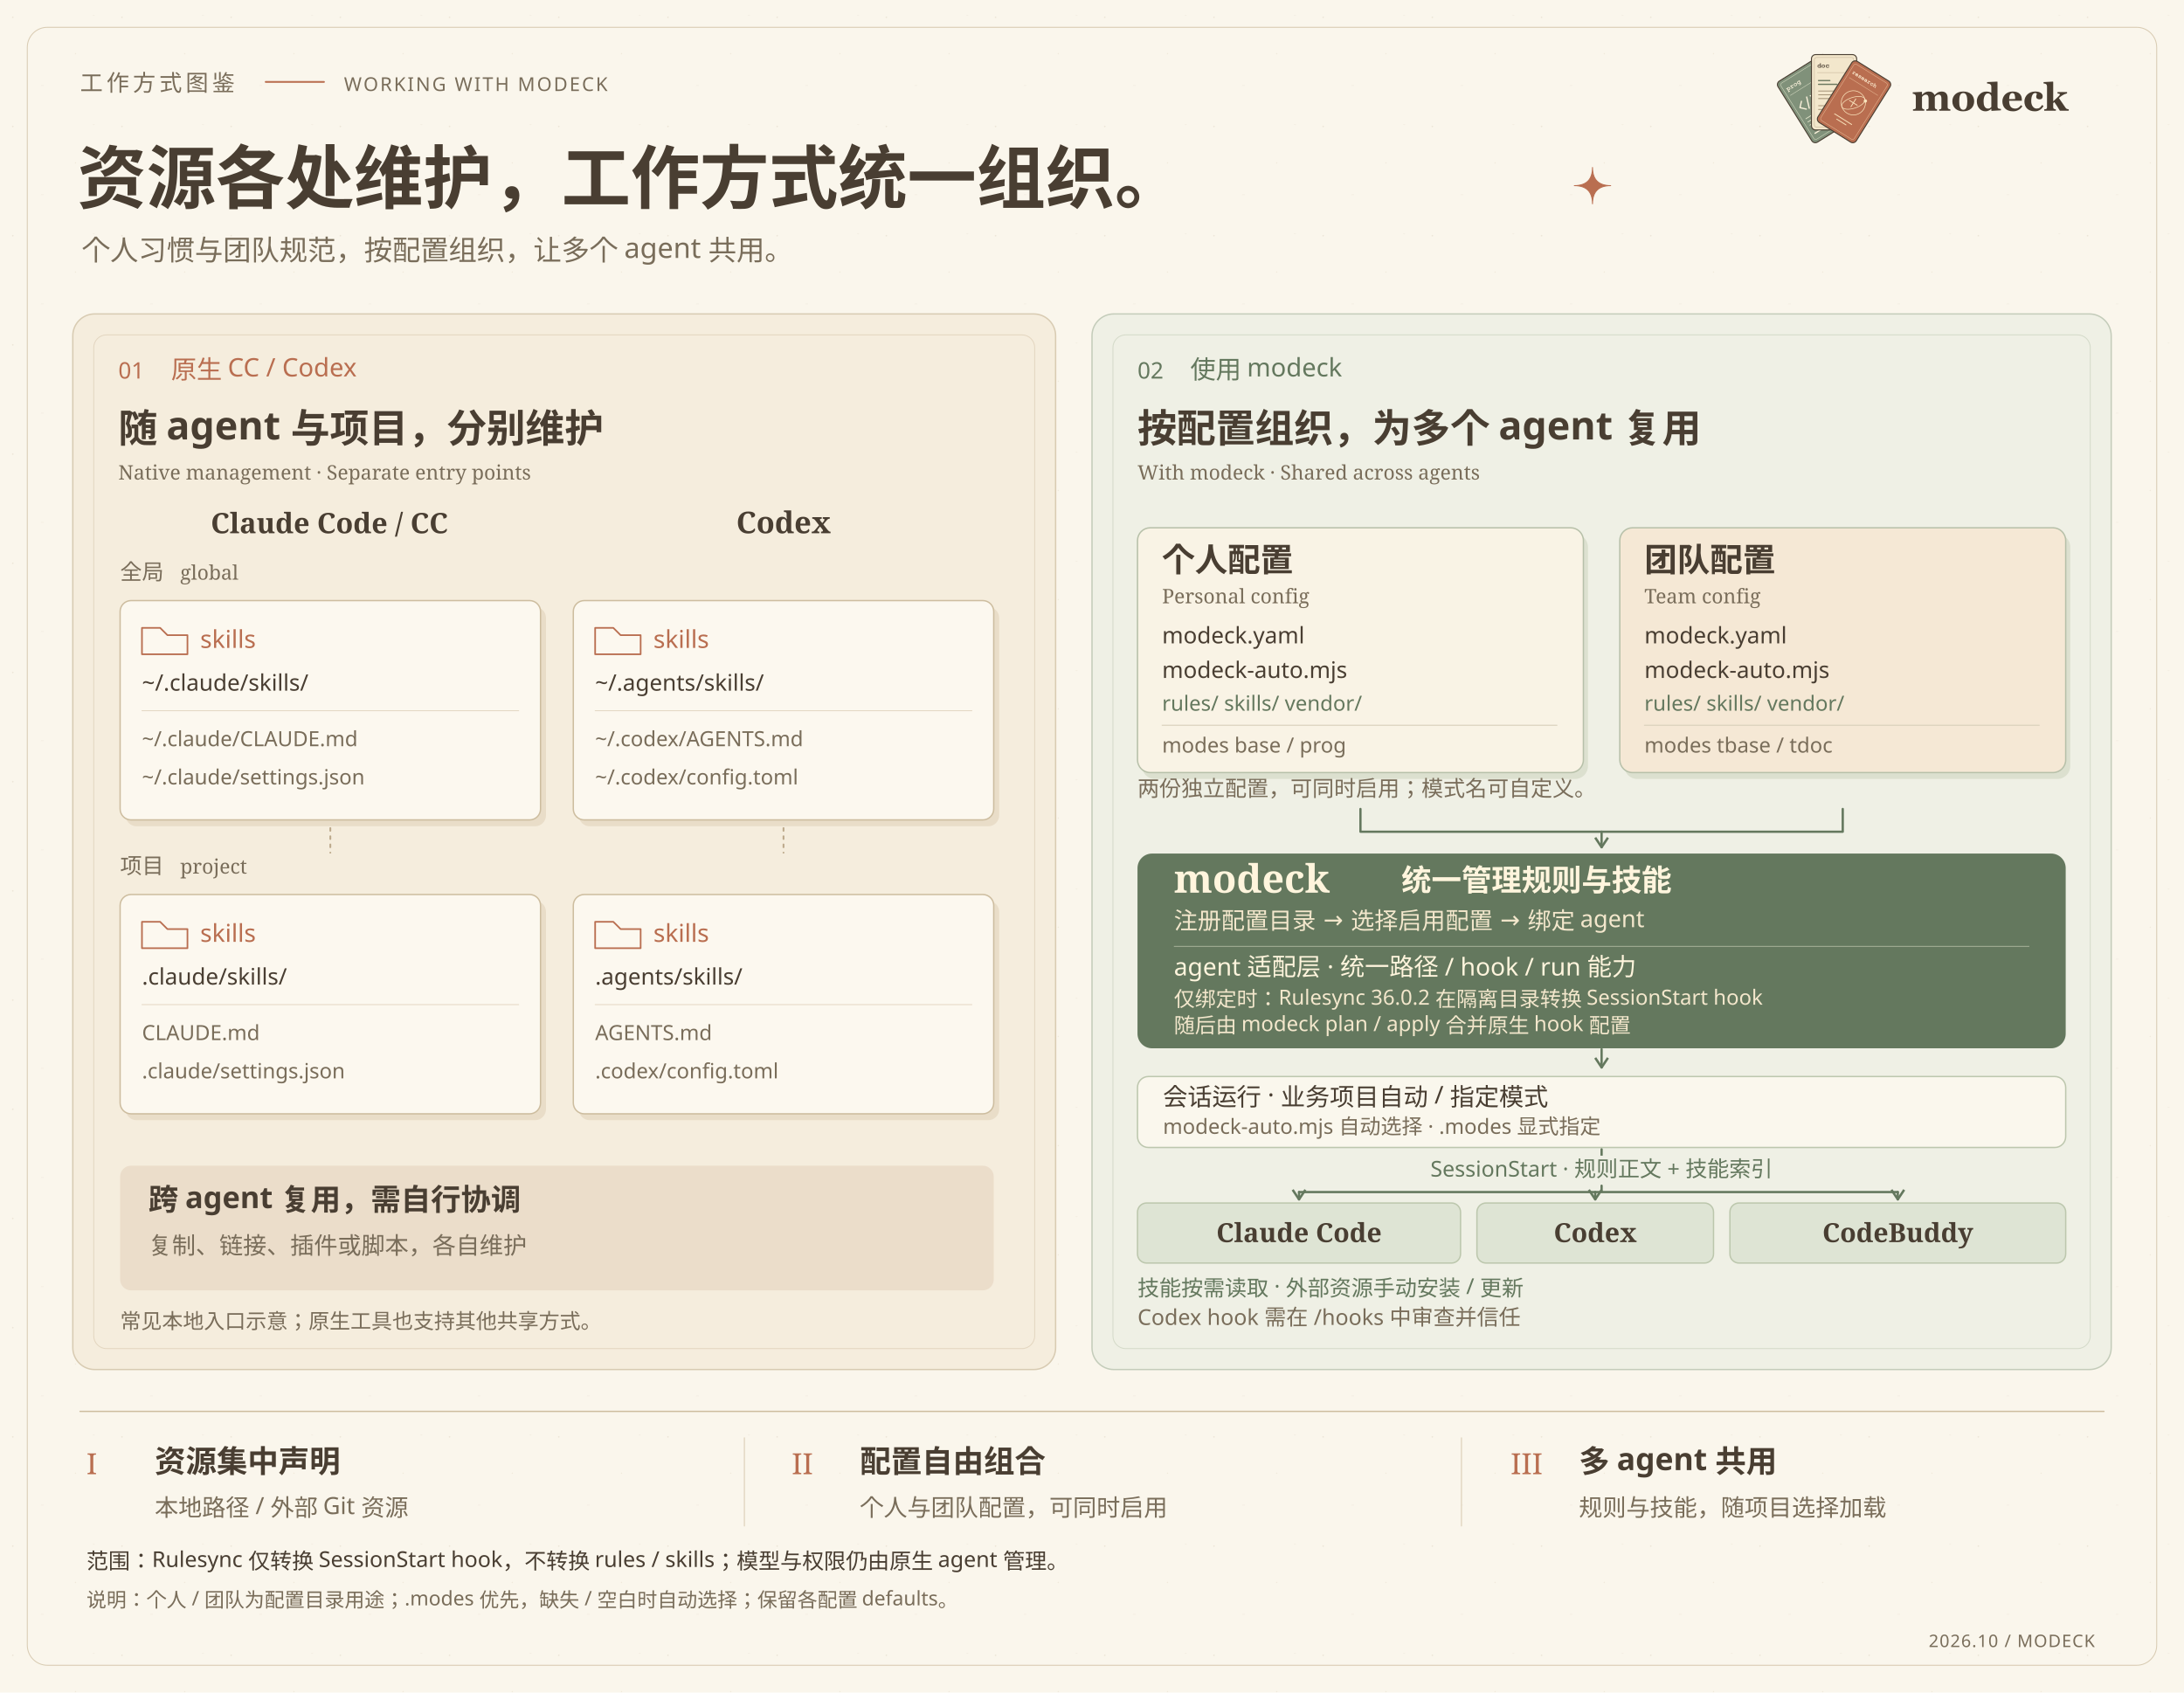
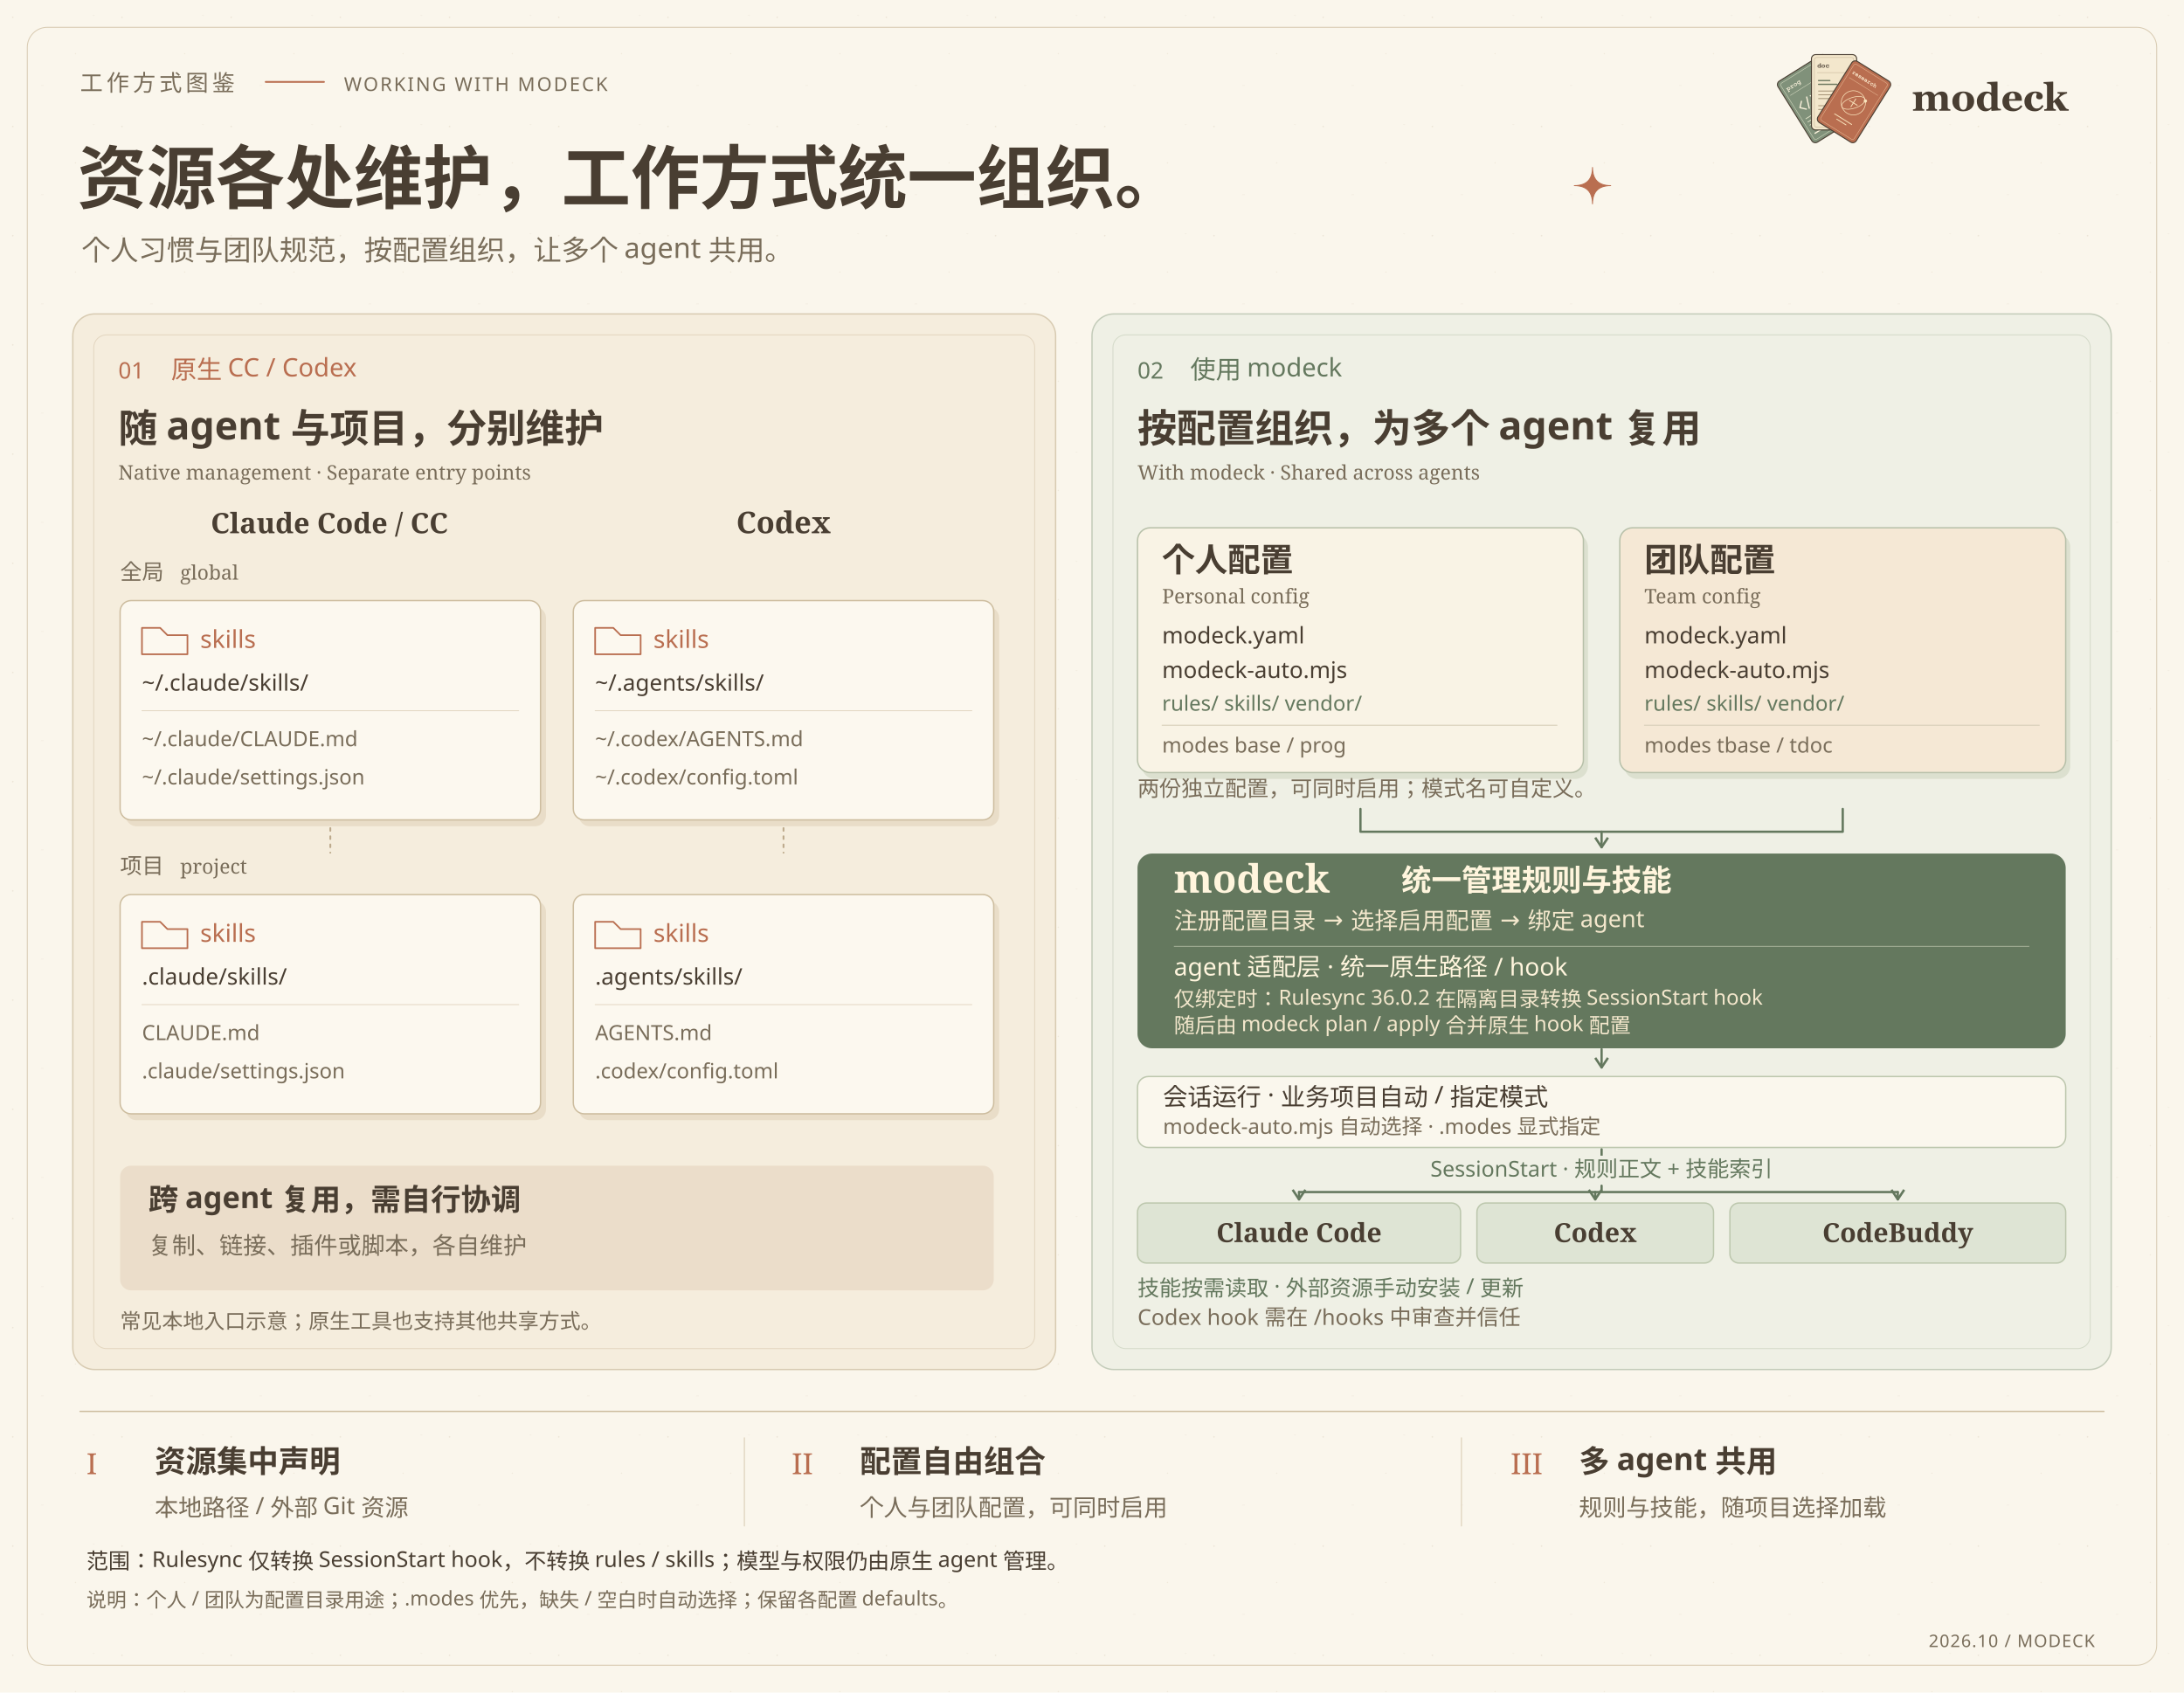
<svg xmlns="http://www.w3.org/2000/svg" width="2400" height="1860" viewBox="0 0 2400 1860" role="img" aria-labelledby="comparison-title comparison-desc">
  <defs>
    <pattern id="paper" width="120" height="120" patternUnits="userSpaceOnUse">
      <circle cx="14" cy="19" r=".9" fill="#AA9270" opacity=".16" />
      <circle cx="83" cy="59" r=".7" fill="#AA9270" opacity=".13" />
      <path d="M45 94h3M102 17h2" stroke="#AA9270" stroke-width=".6" opacity=".12" />
    </pattern>
    <marker id="arrow" viewBox="0 0 10 10" refX="8" refY="5" markerWidth="7" markerHeight="7" orient="auto-start-reverse">
      <path d="M2 1l6 4-6 4" fill="none" stroke="#64785E" stroke-width="1.5" stroke-linejoin="round" />
    </marker>
  </defs>
  <rect x="0" y="0" width="2400" height="1860" rx="0" fill="#FAF6EC" stroke="none" stroke-width="1.5" />
  <rect x="0" y="0" width="2400" height="1860" rx="0" fill="url(#paper)" stroke="none" stroke-width="1.5" />
  <rect x="30" y="30" width="2340" height="1800" rx="22" fill="none" stroke="#D8CBB2" stroke-width="1" />
  <text x="88" y="100" font-family="PingFang SC" font-size="25" font-weight="400" text-anchor="start" letter-spacing="4" fill="#796D5A">工作方式图鉴</text>
  <path d="M292 90H356" fill="none" stroke="#B96E50" stroke-width="2" stroke-linecap="round" stroke-linejoin="round" />
  <text x="378" y="100" font-family="Menlo" font-size="21" font-weight="400" text-anchor="start" letter-spacing="2" fill="#796D5A">WORKING WITH MODECK</text>
  <g id="brand-logo" fill="none" transform="translate(1940 43) scale(.46)">
    <g transform="translate(0 8)">
      <g stroke="#493E32" stroke-width="2.4" stroke-linecap="round" stroke-linejoin="round">
        <g transform="rotate(-32 164 218)">
          <rect x="110" y="42" width="108" height="172" rx="10" fill="#80917A" />
          <rect x="117" y="49" width="94" height="158" rx="5" stroke="#DDE0C6" stroke-width="1" />
          <path transform="translate(124 73)" d="M2.81 -0.88L2.81 1.74L3.77 1.74Q4.35 1.74 4.60 1.96Q4.84 2.19 4.84 2.55Q4.84 2.90 4.60 3.12Q4.35 3.34 3.77 3.34L0.94 3.34Q0.36 3.34 0.11 3.12Q-0.13 2.90 -0.13 2.55Q-0.13 2.19 0.12 1.96Q0.37 1.74 0.94 1.74L1.21 1.74L1.21 -5.49L0.94 -5.49Q0.36 -5.49 0.11 -5.71Q-0.13 -5.94 -0.13 -6.30Q-0.13 -6.65 0.11 -6.87Q0.36 -7.09 0.94 -7.09L2.81 -7.09L2.81 -6.55Q3.38 -6.93 3.98 -7.12Q4.58 -7.30 5.21 -7.30Q6.85 -7.30 8.01 -6.19Q9.16 -5.08 9.16 -3.64Q9.16 -2.05 7.80 -1.02Q6.66 -0.16 5.23 -0.16Q4.61 -0.16 4.01 -0.34Q3.41 -0.52 2.81 -0.88ZM7.56 -3.63Q7.56 -3.97 7.30 -4.49Q7.03 -5.01 6.48 -5.36Q5.93 -5.70 5.19 -5.70Q3.99 -5.70 3.29 -4.80Q2.81 -4.19 2.81 -3.62Q2.81 -2.98 3.50 -2.37Q4.18 -1.77 5.19 -1.77Q6.20 -1.77 6.88 -2.37Q7.56 -2.97 7.56 -3.63ZM14.07 -7.09L14.07 -6.09Q15.08 -6.82 15.66 -7.06Q16.24 -7.30 16.75 -7.30Q17.53 -7.30 18.27 -6.73Q18.77 -6.34 18.77 -5.93Q18.77 -5.59 18.53 -5.35Q18.29 -5.11 17.95 -5.11Q17.66 -5.11 17.33 -5.41Q17.00 -5.70 16.74 -5.70Q16.41 -5.70 15.74 -5.28Q15.07 -4.86 14.07 -4.02L14.07 -1.60L16.35 -1.60Q16.93 -1.60 17.18 -1.38Q17.42 -1.16 17.42 -0.80Q17.42 -0.45 17.18 -0.22Q16.93 -0.00 16.35 -0.00L11.52 -0.00Q10.94 -0.00 10.69 -0.22Q10.45 -0.45 10.45 -0.80Q10.45 -1.16 10.69 -1.38Q10.94 -1.60 11.52 -1.60L12.47 -1.60L12.47 -5.49L11.89 -5.49Q11.31 -5.49 11.07 -5.71Q10.82 -5.94 10.82 -6.30Q10.82 -6.65 11.07 -6.87Q11.31 -7.09 11.89 -7.09ZM28.16 -3.41Q28.16 -2.49 27.65 -1.63Q27.14 -0.77 26.13 -0.25Q25.12 0.26 24.02 0.26Q22.92 0.26 21.92 -0.25Q20.92 -0.75 20.40 -1.62Q19.88 -2.48 19.88 -3.43Q19.88 -4.39 20.41 -5.32Q20.94 -6.24 21.93 -6.77Q22.93 -7.30 24.02 -7.30Q25.11 -7.30 26.12 -6.76Q27.13 -6.22 27.65 -5.30Q28.16 -4.38 28.16 -3.41ZM26.56 -3.41Q26.56 -4.18 26.01 -4.83Q25.25 -5.70 24.02 -5.70Q22.93 -5.70 22.20 -5.01Q21.48 -4.31 21.48 -3.40Q21.48 -2.65 22.21 -2.00Q22.95 -1.34 24.02 -1.34Q25.09 -1.34 25.83 -2.00Q26.56 -2.65 26.56 -3.41ZM35.37 -6.62L35.37 -7.09L37.24 -7.09Q37.82 -7.09 38.07 -6.87Q38.31 -6.65 38.31 -6.29Q38.31 -5.94 38.07 -5.71Q37.82 -5.49 37.24 -5.49L36.97 -5.49L36.97 0.34Q36.97 1.18 36.61 1.81Q36.26 2.44 35.52 2.89Q34.79 3.34 33.87 3.34L32.05 3.34Q31.48 3.34 31.23 3.12Q30.98 2.90 30.98 2.55Q30.98 2.19 31.23 1.96Q31.48 1.74 32.05 1.74L33.82 1.74Q34.55 1.74 34.96 1.34Q35.37 0.95 35.37 0.34L35.37 -0.45Q34.84 -0.10 34.29 0.07Q33.73 0.24 33.16 0.24Q31.52 0.24 30.42 -0.85Q29.32 -1.94 29.32 -3.54Q29.32 -5.15 30.42 -6.24Q31.52 -7.33 33.16 -7.33Q33.77 -7.33 34.32 -7.15Q34.87 -6.98 35.37 -6.62ZM35.36 -3.55Q35.36 -4.43 34.71 -5.08Q34.05 -5.73 33.14 -5.73Q32.23 -5.73 31.57 -5.08Q30.92 -4.43 30.92 -3.55Q30.92 -2.66 31.57 -2.01Q32.23 -1.37 33.14 -1.37Q34.05 -1.37 34.71 -2.01Q35.36 -2.66 35.36 -3.55Z" fill="#FAF1DB" stroke="none" />
          <path d="M124 85H204" stroke="#DDE0C6" stroke-width="1" />
          <path d="M139 111L128 122L139 133M155 109L146 135M164 111L175 122L164 133" stroke="#FAF1DB" stroke-width="3" />
          <path d="M126 152H167M126 161H181M126 170H154" stroke="#DDE0C6" stroke-width="2" />
          <path d="M126 193H145" stroke="#FAF1DB" stroke-width="3" />
        </g>
        <g>
          <rect x="110" y="29" width="108" height="180" rx="10" fill="#F3E7CC" />
          <rect x="117" y="36" width="94" height="166" rx="5" stroke="#BDAC8E" stroke-width="1" />
          <path transform="translate(124 60)" d="M8.48 -10.13L8.48 -1.60L8.75 -1.60Q9.32 -1.60 9.57 -1.38Q9.82 -1.16 9.82 -0.80Q9.82 -0.45 9.57 -0.22Q9.33 -0.00 8.75 -0.00L6.88 -0.00L6.88 -0.39Q6.33 -0.07 5.73 0.09Q5.13 0.26 4.49 0.26Q2.69 0.26 1.59 -0.79Q0.48 -1.83 0.48 -3.38Q0.48 -5.01 1.64 -6.16Q2.80 -7.30 4.46 -7.30Q5.09 -7.30 5.69 -7.11Q6.29 -6.92 6.88 -6.54L6.88 -8.53L6.60 -8.53Q6.02 -8.53 5.78 -8.75Q5.53 -8.98 5.53 -9.33Q5.53 -9.69 5.78 -9.91Q6.02 -10.13 6.60 -10.13ZM6.88 -3.34Q6.88 -4.33 6.18 -5.02Q5.48 -5.70 4.48 -5.70Q3.48 -5.70 2.78 -5.02Q2.09 -4.33 2.09 -3.36Q2.09 -2.48 2.71 -1.91Q3.34 -1.34 4.48 -1.34Q5.61 -1.34 6.24 -1.91Q6.88 -2.48 6.88 -3.34ZM18.56 -3.41Q18.56 -2.49 18.05 -1.63Q17.54 -0.77 16.53 -0.25Q15.52 0.26 14.41 0.26Q13.32 0.26 12.32 -0.25Q11.32 -0.75 10.80 -1.62Q10.27 -2.48 10.27 -3.43Q10.27 -4.39 10.80 -5.32Q11.34 -6.24 12.33 -6.77Q13.33 -7.30 14.41 -7.30Q15.51 -7.30 16.52 -6.76Q17.53 -6.22 18.05 -5.30Q18.56 -4.38 18.56 -3.41ZM16.96 -3.41Q16.96 -4.18 16.41 -4.83Q15.65 -5.70 14.41 -5.70Q13.33 -5.70 12.60 -5.01Q11.88 -4.31 11.88 -3.40Q11.88 -2.65 12.61 -2.00Q13.34 -1.34 14.41 -1.34Q15.49 -1.34 16.23 -2.00Q16.96 -2.65 16.96 -3.41ZM26.50 -6.80Q26.79 -7.08 27.09 -7.08Q27.44 -7.08 27.66 -6.83Q27.88 -6.59 27.88 -6.02L27.88 -4.98Q27.88 -4.41 27.66 -4.16Q27.44 -3.92 27.08 -3.92Q26.75 -3.92 26.52 -4.11Q26.36 -4.25 26.27 -4.68Q26.17 -5.12 25.81 -5.33Q25.18 -5.70 24.20 -5.70Q23.06 -5.70 22.38 -5.04Q21.70 -4.38 21.70 -3.36Q21.70 -2.42 22.35 -1.88Q23.01 -1.34 24.53 -1.34Q25.53 -1.34 26.16 -1.54Q26.54 -1.66 26.88 -1.96Q27.21 -2.27 27.48 -2.27Q27.81 -2.27 28.05 -2.02Q28.29 -1.78 28.29 -1.45Q28.29 -0.92 27.56 -0.45Q26.48 0.27 24.41 0.27Q22.54 0.27 21.50 -0.51Q20.09 -1.55 20.09 -3.35Q20.09 -5.06 21.23 -6.18Q22.38 -7.30 24.21 -7.30Q24.88 -7.30 25.45 -7.18Q26.02 -7.05 26.50 -6.80Z" fill="#493E32" stroke="none" />
          <path d="M124 72H204" stroke="#BDAC8E" stroke-width="1" />
          <path d="M127 91H154M127 100H171" stroke="#6C785E" stroke-width="3" />
          <path d="M127 116H191M127 125H191M127 134H177M127 151H191M127 160H183" stroke="#A18F72" stroke-width="2" />
          <path d="M127 184H145" stroke="#B86F50" stroke-width="3" />
        </g>
        <g transform="rotate(32 164 218)">
          <rect x="110" y="42" width="108" height="172" rx="10" fill="#B96E50" />
          <rect x="117" y="49" width="94" height="158" rx="5" stroke="#E9BB96" stroke-width="1" />
          <path transform="translate(123 73)" d="M3.91 -6.21L3.91 -5.33Q4.79 -5.97 5.30 -6.18Q5.81 -6.39 6.25 -6.39Q6.94 -6.39 7.58 -5.89Q8.02 -5.54 8.02 -5.19Q8.02 -4.89 7.81 -4.68Q7.60 -4.47 7.31 -4.47Q7.05 -4.47 6.76 -4.73Q6.47 -4.99 6.25 -4.99Q5.95 -4.99 5.37 -4.62Q4.79 -4.25 3.91 -3.51L3.91 -1.40L5.91 -1.40Q6.41 -1.40 6.63 -1.21Q6.84 -1.01 6.84 -0.70Q6.84 -0.39 6.63 -0.19Q6.41 -0.00 5.91 -0.00L1.67 -0.00Q1.17 -0.00 0.95 -0.19Q0.74 -0.39 0.74 -0.70Q0.74 -1.01 0.95 -1.21Q1.17 -1.40 1.67 -1.40L2.51 -1.40L2.51 -4.81L2.00 -4.81Q1.50 -4.81 1.28 -5.00Q1.07 -5.20 1.07 -5.51Q1.07 -5.82 1.28 -6.01Q1.50 -6.21 2.00 -6.21ZM16.12 -2.39L10.37 -2.39Q10.59 -1.85 11.15 -1.51Q11.70 -1.18 12.65 -1.18Q13.43 -1.18 14.72 -1.51Q15.26 -1.65 15.46 -1.65Q15.74 -1.65 15.93 -1.45Q16.13 -1.25 16.13 -0.95Q16.13 -0.68 15.92 -0.49Q15.65 -0.23 14.59 -0.00Q13.53 0.23 12.55 0.23Q10.87 0.23 9.86 -0.72Q8.85 -1.67 8.85 -3.06Q8.85 -4.54 9.94 -5.47Q11.03 -6.39 12.46 -6.39Q13.31 -6.39 14.02 -6.09Q14.74 -5.79 15.09 -5.44Q15.58 -4.94 15.90 -4.19Q16.12 -3.67 16.12 -2.99ZM14.57 -3.79Q14.25 -4.40 13.73 -4.69Q13.21 -4.99 12.49 -4.99Q11.78 -4.99 11.26 -4.69Q10.74 -4.40 10.41 -3.79ZM22.52 -4.57Q22.18 -4.78 21.80 -4.88Q21.42 -4.99 21.01 -4.99Q20.20 -4.99 19.72 -4.72Q19.51 -4.61 19.51 -4.47Q19.51 -4.31 19.80 -4.16Q20.02 -4.05 20.77 -3.95Q22.17 -3.76 22.72 -3.57Q23.43 -3.32 23.82 -2.82Q24.21 -2.32 24.21 -1.76Q24.21 -1.01 23.55 -0.51Q22.60 0.23 21.08 0.23Q20.47 0.23 19.96 0.12Q19.44 0.01 19.01 -0.19Q18.91 -0.10 18.79 -0.05Q18.68 -0.01 18.55 -0.01Q18.22 -0.01 18.03 -0.22Q17.83 -0.44 17.83 -0.94L17.83 -1.42Q17.83 -1.92 18.03 -2.14Q18.22 -2.35 18.54 -2.35Q18.79 -2.35 18.96 -2.21Q19.13 -2.07 19.23 -1.73Q19.55 -1.46 20.00 -1.32Q20.45 -1.18 21.04 -1.18Q22.00 -1.18 22.54 -1.48Q22.79 -1.63 22.79 -1.79Q22.79 -2.06 22.43 -2.24Q22.07 -2.42 20.93 -2.54Q19.24 -2.72 18.68 -3.23Q18.11 -3.73 18.11 -4.46Q18.11 -5.21 18.74 -5.71Q19.61 -6.39 21.00 -6.39Q21.49 -6.39 21.93 -6.30Q22.38 -6.21 22.79 -6.02Q22.92 -6.11 23.03 -6.16Q23.15 -6.21 23.24 -6.21Q23.53 -6.21 23.72 -5.99Q23.91 -5.78 23.91 -5.27L23.91 -4.93Q23.91 -4.47 23.80 -4.31Q23.58 -3.99 23.21 -3.99Q22.96 -3.99 22.76 -4.15Q22.57 -4.31 22.52 -4.57ZM32.92 -2.39L27.17 -2.39Q27.39 -1.85 27.95 -1.51Q28.51 -1.18 29.46 -1.18Q30.24 -1.18 31.53 -1.51Q32.06 -1.65 32.27 -1.65Q32.55 -1.65 32.74 -1.45Q32.93 -1.25 32.93 -0.95Q32.93 -0.68 32.72 -0.49Q32.45 -0.23 31.39 -0.00Q30.33 0.23 29.35 0.23Q27.67 0.23 26.66 -0.72Q25.66 -1.67 25.66 -3.06Q25.66 -4.54 26.75 -5.47Q27.84 -6.39 29.26 -6.39Q30.11 -6.39 30.83 -6.09Q31.54 -5.79 31.89 -5.44Q32.38 -4.94 32.70 -4.19Q32.92 -3.67 32.92 -2.99ZM31.37 -3.79Q31.05 -4.40 30.53 -4.69Q30.01 -4.99 29.29 -4.99Q28.58 -4.99 28.06 -4.69Q27.54 -4.40 27.21 -3.79ZM39.07 -0.00L39.07 -0.33Q38.54 -0.05 37.91 0.09Q37.27 0.23 36.75 0.23Q35.62 0.23 34.92 -0.37Q34.21 -0.96 34.21 -1.69Q34.21 -2.57 35.11 -3.33Q36.01 -4.08 37.60 -4.08Q38.23 -4.08 39.07 -3.94L39.07 -4.28Q39.07 -4.59 38.80 -4.79Q38.53 -4.99 37.77 -4.99Q37.15 -4.99 36.16 -4.74Q35.79 -4.66 35.58 -4.66Q35.30 -4.66 35.11 -4.86Q34.91 -5.06 34.91 -5.37Q34.91 -5.55 34.98 -5.68Q35.05 -5.81 35.17 -5.89Q35.29 -5.97 35.68 -6.08Q36.20 -6.22 36.74 -6.31Q37.28 -6.39 37.72 -6.39Q39.03 -6.39 39.75 -5.83Q40.47 -5.26 40.47 -4.29L40.47 -1.40L40.71 -1.40Q41.21 -1.40 41.43 -1.21Q41.64 -1.01 41.64 -0.70Q41.64 -0.39 41.43 -0.19Q41.21 -0.00 40.71 -0.00ZM39.07 -2.51Q38.23 -2.67 37.52 -2.67Q36.66 -2.67 36.05 -2.26Q35.66 -1.99 35.66 -1.72Q35.66 -1.52 35.85 -1.39Q36.19 -1.17 36.78 -1.17Q37.29 -1.17 37.93 -1.37Q38.57 -1.57 39.07 -1.91ZM45.92 -6.21L45.92 -5.33Q46.80 -5.97 47.31 -6.18Q47.82 -6.39 48.26 -6.39Q48.95 -6.39 49.59 -5.89Q50.03 -5.54 50.03 -5.19Q50.03 -4.89 49.82 -4.68Q49.61 -4.47 49.31 -4.47Q49.05 -4.47 48.77 -4.73Q48.48 -4.99 48.25 -4.99Q47.96 -4.99 47.38 -4.62Q46.79 -4.25 45.92 -3.51L45.92 -1.40L47.91 -1.40Q48.42 -1.40 48.63 -1.21Q48.85 -1.01 48.85 -0.70Q48.85 -0.39 48.63 -0.19Q48.42 -0.00 47.91 -0.00L43.68 -0.00Q43.18 -0.00 42.96 -0.19Q42.75 -0.39 42.75 -0.70Q42.75 -1.01 42.96 -1.21Q43.18 -1.40 43.68 -1.40L44.52 -1.40L44.52 -4.81L44.01 -4.81Q43.50 -4.81 43.29 -5.00Q43.07 -5.20 43.07 -5.51Q43.07 -5.82 43.29 -6.01Q43.50 -6.21 44.01 -6.21ZM56.79 -5.95Q57.05 -6.19 57.31 -6.19Q57.61 -6.19 57.81 -5.98Q58.00 -5.76 58.00 -5.26L58.00 -4.36Q58.00 -3.86 57.81 -3.64Q57.61 -3.43 57.30 -3.43Q57.01 -3.43 56.81 -3.60Q56.67 -3.72 56.59 -4.10Q56.51 -4.48 56.19 -4.66Q55.64 -4.99 54.78 -4.99Q53.79 -4.99 53.19 -4.41Q52.59 -3.83 52.59 -2.94Q52.59 -2.12 53.16 -1.64Q53.74 -1.17 55.07 -1.17Q55.95 -1.17 56.50 -1.35Q56.83 -1.46 57.12 -1.72Q57.42 -1.98 57.65 -1.98Q57.94 -1.98 58.15 -1.77Q58.36 -1.56 58.36 -1.27Q58.36 -0.81 57.72 -0.39Q56.78 0.23 54.96 0.23Q53.33 0.23 52.42 -0.44Q51.19 -1.35 51.19 -2.93Q51.19 -4.43 52.19 -5.41Q53.18 -6.39 54.79 -6.39Q55.37 -6.39 55.87 -6.28Q56.37 -6.17 56.79 -5.95ZM61.56 -8.87L61.56 -5.88Q62.00 -6.14 62.45 -6.27Q62.90 -6.39 63.36 -6.39Q64.08 -6.39 64.65 -6.15Q65.21 -5.90 65.59 -5.37Q65.96 -4.84 65.96 -4.03L65.96 -1.40Q66.49 -1.40 66.66 -1.30Q66.99 -1.09 66.99 -0.70Q66.99 -0.39 66.77 -0.19Q66.56 -0.00 66.06 -0.00L64.46 -0.00Q63.96 -0.00 63.74 -0.19Q63.53 -0.39 63.53 -0.70Q63.53 -1.09 63.85 -1.30Q64.03 -1.41 64.55 -1.40L64.55 -3.94Q64.55 -4.48 64.31 -4.70Q63.98 -4.99 63.36 -4.99Q62.89 -4.99 62.53 -4.81Q62.17 -4.63 61.56 -4.03L61.56 -1.40Q62.10 -1.40 62.26 -1.30Q62.60 -1.09 62.60 -0.70Q62.60 -0.39 62.38 -0.19Q62.17 -0.00 61.66 -0.00L60.07 -0.00Q59.56 -0.00 59.35 -0.19Q59.13 -0.39 59.13 -0.70Q59.13 -1.09 59.47 -1.30Q59.63 -1.41 60.16 -1.40L60.16 -7.46L59.92 -7.46Q59.42 -7.46 59.20 -7.66Q58.99 -7.85 58.99 -8.17Q58.99 -8.48 59.20 -8.67Q59.42 -8.87 59.92 -8.87Z" fill="#FFF0D4" stroke="none" />
          <path d="M124 85H204" stroke="#E9BB96" stroke-width="1" />
          <circle cx="164" cy="131" r="29" stroke="#F9E4BC" stroke-width="1.5" />
          <ellipse cx="164" cy="131" rx="13" ry="29" transform="rotate(40 164 131)" stroke="#F9E4BC" stroke-width="1.5" />
          <path d="M153 131H175M164 120V142" stroke="#F9E4BC" stroke-width="2" />
          <circle cx="186" cy="112" r="4" fill="#F9E4BC" stroke="none" />
          <path d="M140 177H188M151 185H177" stroke="#F9E4BC" stroke-width="2" />
        </g>
      </g>
    </g>
    <path transform="translate(350 171)" d="M91.87 -0.00L65.09 -0.00L65.09 -3.28Q66.08 -3.41 67.16 -3.50Q68.24 -3.59 68.96 -3.95Q69.94 -4.40 70.21 -5.46Q70.48 -6.51 70.48 -8.18L70.48 -29.15Q70.48 -33.78 68.84 -36.09Q67.20 -38.41 64.15 -38.41Q62.22 -38.41 60.71 -37.80Q59.21 -37.20 57.95 -36.30Q56.65 -35.35 55.93 -34.41Q55.21 -33.47 54.71 -32.79L54.71 -8.67Q54.71 -7.05 55.10 -6.04Q55.48 -5.03 56.51 -4.45Q57.23 -4.04 58.15 -3.73Q59.07 -3.41 60.11 -3.28L60.11 -0.00L34.46 -0.00L34.46 -3.28Q35.31 -3.37 36.52 -3.50Q37.73 -3.64 38.32 -3.95Q39.26 -4.45 39.55 -5.39Q39.85 -6.33 39.85 -8.18L39.85 -29.15Q39.85 -33.78 38.21 -36.09Q36.57 -38.41 33.51 -38.41Q31.58 -38.41 30.08 -37.80Q28.57 -37.20 27.31 -36.30Q26.01 -35.35 25.29 -34.41Q24.57 -33.47 24.08 -32.79L24.08 -8.67Q24.08 -7.10 24.48 -6.06Q24.89 -5.03 25.92 -4.45Q26.64 -4.04 27.56 -3.73Q28.48 -3.41 29.51 -3.28L29.51 -0.00L2.61 -0.00L2.61 -3.28Q3.77 -3.37 4.90 -3.50Q6.02 -3.64 6.83 -3.95Q8.27 -4.49 8.80 -5.50Q9.34 -6.51 9.34 -8.18L9.34 -34.32Q9.34 -35.76 8.58 -37.13Q7.82 -38.50 6.74 -39.26Q5.93 -39.80 4.69 -40.16Q3.46 -40.52 1.98 -40.65L1.98 -43.93L23.40 -45.10L24.08 -44.43L24.08 -38.09L24.26 -38.09Q25.52 -39.22 27.25 -40.77Q28.97 -42.32 30.50 -43.26Q32.16 -44.34 34.77 -45.06Q37.38 -45.78 40.47 -45.78Q45.60 -45.78 49.03 -43.55Q52.47 -41.33 53.91 -37.64L54.31 -37.64Q55.61 -38.86 57.50 -40.50Q59.39 -42.14 60.96 -43.12Q62.71 -44.25 65.43 -45.01Q68.15 -45.78 71.25 -45.78Q78.03 -45.78 81.69 -41.78Q85.35 -37.78 85.35 -30.41L85.35 -8.58Q85.35 -6.92 85.85 -5.91Q86.34 -4.90 87.64 -4.36Q88.36 -4.04 89.42 -3.73Q90.47 -3.41 91.87 -3.28ZM141.91 -39.26Q145.23 -36.16 146.98 -31.85Q148.74 -27.54 148.74 -22.51Q148.74 -17.52 147.01 -13.09Q145.28 -8.67 141.95 -5.53Q138.40 -2.16 133.49 -0.36Q128.57 1.44 122.23 1.44Q116.75 1.44 112.15 -0.13Q107.54 -1.71 103.99 -4.85Q100.58 -7.86 98.60 -12.29Q96.63 -16.71 96.63 -22.19Q96.63 -27.58 98.36 -31.78Q100.09 -35.98 103.54 -39.26Q106.87 -42.41 111.74 -44.14Q116.62 -45.87 122.64 -45.87Q128.93 -45.87 133.71 -44.14Q138.49 -42.41 141.91 -39.26ZM130.41 -8.13Q131.40 -10.65 131.87 -14.24Q132.34 -17.83 132.34 -22.60Q132.34 -25.74 131.89 -29.78Q131.44 -33.83 130.54 -36.16Q129.46 -38.99 127.56 -40.61Q125.65 -42.23 122.73 -42.23Q119.54 -42.23 117.63 -40.47Q115.72 -38.72 114.69 -35.94Q113.74 -33.38 113.38 -29.94Q113.02 -26.50 113.02 -22.78Q113.02 -17.88 113.34 -14.67Q113.65 -11.46 114.87 -8.22Q115.90 -5.44 117.83 -3.82Q119.76 -2.20 122.73 -2.20Q125.42 -2.20 127.35 -3.71Q129.29 -5.21 130.41 -8.13ZM212.62 -0.94L190.47 0.36L189.79 -0.27L189.79 -4.40L189.48 -4.49Q187.28 -2.11 183.53 -0.34Q179.78 1.44 175.96 1.44Q166.88 1.44 161.00 -5.30Q155.12 -12.04 155.12 -22.73Q155.12 -32.21 161.70 -38.99Q168.28 -45.78 177.62 -45.78Q181.30 -45.78 184.54 -44.94Q187.77 -44.11 189.71 -42.99L189.71 -57.68Q189.71 -59.34 189.03 -60.80Q188.36 -62.26 187.23 -63.07Q185.84 -64.06 183.75 -64.49Q181.66 -64.91 179.55 -65.09L179.55 -68.37L203.81 -69.54L204.48 -68.82L204.48 -9.93Q204.48 -8.22 205.05 -7.05Q205.61 -5.88 206.87 -5.21Q207.81 -4.72 209.63 -4.49Q211.45 -4.27 212.62 -4.22ZM189.71 -8.94L189.71 -34.32Q189.39 -35.35 188.83 -36.61Q188.27 -37.87 187.28 -38.99Q186.38 -39.94 184.88 -40.65Q183.37 -41.37 181.48 -41.37Q176.99 -41.37 174.12 -36.30Q171.24 -31.22 171.24 -21.97Q171.24 -18.33 171.76 -15.43Q172.28 -12.53 173.58 -10.15Q174.88 -7.77 176.92 -6.42Q178.97 -5.08 181.84 -5.08Q184.58 -5.08 186.38 -6.13Q188.18 -7.19 189.71 -8.94ZM263.83 -10.74Q262.25 -8.18 260.03 -5.91Q257.81 -3.64 254.98 -2.02Q251.97 -0.31 248.89 0.56Q245.81 1.44 241.81 1.44Q235.17 1.44 230.34 -0.45Q225.51 -2.34 222.36 -5.53Q219.22 -8.71 217.67 -13.05Q216.12 -17.38 216.12 -22.46Q216.12 -27.04 217.80 -31.24Q219.49 -35.44 222.59 -38.72Q225.64 -41.91 230.29 -43.89Q234.94 -45.87 240.69 -45.87Q246.98 -45.87 251.02 -44.34Q255.07 -42.81 257.72 -40.12Q260.28 -37.55 261.45 -34.07Q262.61 -30.59 262.61 -26.77L262.61 -23.85L232.25 -23.85Q232.25 -14.64 235.79 -9.84Q239.34 -5.03 247.07 -5.03Q251.29 -5.03 254.66 -7.34Q258.03 -9.66 260.41 -13.21ZM246.67 -27.81Q246.67 -30.50 246.40 -33.33Q246.13 -36.16 245.45 -37.96Q244.69 -40.07 243.36 -41.15Q242.04 -42.23 240.02 -42.23Q236.56 -42.23 234.49 -38.72Q232.43 -35.22 232.25 -27.63ZM293.79 1.44Q287.54 1.44 282.76 -0.38Q277.98 -2.20 274.88 -5.35Q271.78 -8.54 270.25 -12.89Q268.72 -17.25 268.72 -22.37Q268.72 -27.04 270.59 -31.27Q272.45 -35.49 275.64 -38.68Q278.92 -41.96 283.79 -43.91Q288.67 -45.87 294.55 -45.87Q302.82 -45.87 307.62 -42.74Q312.43 -39.62 312.43 -34.32Q312.43 -31.09 310.72 -29.11Q309.02 -27.13 304.84 -27.13Q301.47 -27.13 299.20 -28.75Q296.93 -30.37 296.93 -32.97Q296.93 -35.17 297.65 -37.33Q298.37 -39.49 298.51 -40.61Q298.01 -41.42 297.25 -41.84Q296.48 -42.27 294.87 -42.27Q292.85 -42.27 291.18 -41.33Q289.52 -40.38 288.08 -38.00Q286.69 -35.76 285.86 -31.98Q285.03 -28.21 285.03 -22.91Q285.03 -14.91 288.78 -10.02Q292.53 -5.12 297.74 -5.12Q302.73 -5.12 305.67 -7.34Q308.61 -9.57 310.90 -13.66L314.27 -11.32Q312.88 -8.58 310.95 -6.31Q309.02 -4.04 306.32 -2.29Q303.49 -0.45 300.57 0.49Q297.65 1.44 293.79 1.44ZM374.65 -0.00L353.49 -0.00Q349.58 -6.87 346.35 -11.66Q343.11 -16.44 340.24 -20.53L337.54 -18.24L337.54 -8.45Q337.54 -6.83 338.01 -5.79Q338.49 -4.76 339.83 -4.27Q340.64 -3.91 341.72 -3.64Q342.80 -3.37 343.88 -3.28L343.88 -0.00L316.07 -0.00L316.07 -3.28Q317.19 -3.37 318.32 -3.53Q319.44 -3.68 320.29 -3.95Q321.73 -4.45 322.25 -5.48Q322.76 -6.51 322.76 -8.18L322.76 -58.26Q322.76 -59.75 322.11 -61.34Q321.46 -62.94 320.20 -63.74Q319.35 -64.28 317.64 -64.64Q315.94 -65.00 314.54 -65.09L314.54 -68.37L336.87 -69.54L337.54 -68.82L337.54 -22.46Q340.87 -25.43 345.02 -29.33Q349.18 -33.24 351.69 -35.80Q353.18 -37.33 353.33 -38.12Q353.49 -38.90 353.49 -39.08Q353.49 -39.89 352.08 -40.43Q350.66 -40.97 347.83 -41.37L347.83 -44.56L370.65 -44.56L370.65 -41.46Q366.16 -40.21 363.80 -39.10Q361.44 -38.00 358.66 -36.16Q356.81 -34.95 355.08 -33.62Q353.36 -32.30 351.11 -30.32Q355.51 -23.94 359.24 -18.51Q362.97 -13.07 367.06 -7.01Q368.45 -4.90 370.52 -4.18Q372.58 -3.46 374.65 -3.28Z" fill="#493E32" />
  </g>
  <text x="85" y="223" font-family="Songti SC" font-size="76" font-weight="600" text-anchor="start" letter-spacing="0" fill="#493E32">资源各处维护，工作方式统一组织。</text>
  <text x="90" y="286" font-family="PingFang SC" font-size="31" font-weight="400" text-anchor="start" letter-spacing="0" fill="#796D5A">个人习惯与团队规范，按配置组织，让多个 agent 共用。</text>
  <path d="M1730 204Q1750 204 1750 184Q1750 204 1770 204Q1750 204 1750 224Q1750 204 1730 204" fill="#B96E50" stroke="#B96E50" stroke-width="1" stroke-linecap="round" stroke-linejoin="round" />
  <rect x="80" y="345" width="1080" height="1160" rx="24" fill="#F5EDDD" stroke="#D8CBB2" stroke-width="1.5" />
  <rect x="1200" y="345" width="1120" height="1160" rx="24" fill="#EFF0E5" stroke="#C4CCBA" stroke-width="1.5" />
  <rect x="103" y="368" width="1034" height="1114" rx="14" fill="none" stroke="#E3D6C0" stroke-width="1" />
  <rect x="1223" y="368" width="1074" height="1114" rx="14" fill="none" stroke="#D4DAC9" stroke-width="1" />
  <text x="130" y="416" font-family="Menlo" font-size="25" font-weight="400" text-anchor="start" letter-spacing="0" fill="#B96E50">01</text>
  <text x="188" y="416" font-family="PingFang SC" font-size="28" font-weight="500" text-anchor="start" letter-spacing="0" fill="#B96E50">原生 CC / Codex</text>
  <text x="130" y="486" font-family="Songti SC" font-size="43" font-weight="600" text-anchor="start" letter-spacing="0" fill="#493E32">随 agent 与项目，分别维护</text>
  <text x="130" y="527" font-family="Georgia" font-size="22" font-weight="400" text-anchor="start" letter-spacing="0" fill="#796D5A">Native management · Separate entry points</text>
  <text x="1250" y="416" font-family="Menlo" font-size="25" font-weight="400" text-anchor="start" letter-spacing="0" fill="#64785E">02</text>
  <text x="1308" y="416" font-family="PingFang SC" font-size="28" font-weight="500" text-anchor="start" letter-spacing="0" fill="#64785E">使用 modeck</text>
  <text x="1250" y="486" font-family="Songti SC" font-size="43" font-weight="600" text-anchor="start" letter-spacing="0" fill="#493E32">按配置组织，为多个 agent 复用</text>
  <text x="1250" y="527" font-family="Georgia" font-size="22" font-weight="400" text-anchor="start" letter-spacing="0" fill="#796D5A">With modeck · Shared across agents</text>
  <text x="362" y="586" font-family="Georgia" font-size="31" font-weight="700" text-anchor="middle" letter-spacing="0" fill="#493E32">Claude Code / CC</text>
  <text x="861" y="586" font-family="Georgia" font-size="33" font-weight="700" text-anchor="middle" letter-spacing="0" fill="#493E32">Codex</text>
  <text x="132" y="637" font-family="PingFang SC" font-size="24" font-weight="500" text-anchor="start" letter-spacing="0" fill="#796D5A">全局</text>
  <text x="198" y="637" font-family="Georgia" font-size="22" font-weight="400" text-anchor="start" letter-spacing="0" fill="#796D5A">global</text>
  <text x="132" y="960" font-family="PingFang SC" font-size="24" font-weight="500" text-anchor="start" letter-spacing="0" fill="#796D5A">项目</text>
  <text x="198" y="960" font-family="Georgia" font-size="22" font-weight="400" text-anchor="start" letter-spacing="0" fill="#796D5A">project</text>
  <rect x="138" y="667" width="462" height="241" rx="12" fill="#E9DDC8" stroke="none" stroke-width="1.5" />
  <rect x="132" y="660" width="462" height="241" rx="12" fill="#FCF8EF" stroke="#CDBD9F" stroke-width="1.5" />
  <path d="M156 690h20l8 8h22v21h-50z" fill="none" stroke="#B96E50" stroke-width="1.8" stroke-linecap="round" stroke-linejoin="round" />
  <text x="220" y="712" font-family="Menlo" font-size="27" font-weight="400" text-anchor="start" letter-spacing="0" fill="#B96E50">skills</text>
  <text x="156" y="759" font-family="Menlo" font-size="25" font-weight="400" text-anchor="start" letter-spacing="0" fill="#493E32">~/.claude/skills/</text>
  <path d="M156 781H570" fill="none" stroke="#E4D8C4" stroke-width="1" stroke-linecap="round" stroke-linejoin="round" />
  <text x="156" y="820" font-family="Menlo" font-size="23" font-weight="400" text-anchor="start" letter-spacing="0" fill="#796D5A">~/.claude/CLAUDE.md</text>
  <text x="156" y="862" font-family="Menlo" font-size="23" font-weight="400" text-anchor="start" letter-spacing="0" fill="#796D5A">~/.claude/settings.json</text>
  <rect x="636" y="667" width="462" height="241" rx="12" fill="#E9DDC8" stroke="none" stroke-width="1.5" />
  <rect x="630" y="660" width="462" height="241" rx="12" fill="#FCF8EF" stroke="#CDBD9F" stroke-width="1.5" />
  <path d="M654 690h20l8 8h22v21h-50z" fill="none" stroke="#B96E50" stroke-width="1.8" stroke-linecap="round" stroke-linejoin="round" />
  <text x="718" y="712" font-family="Menlo" font-size="27" font-weight="400" text-anchor="start" letter-spacing="0" fill="#B96E50">skills</text>
  <text x="654" y="759" font-family="Menlo" font-size="25" font-weight="400" text-anchor="start" letter-spacing="0" fill="#493E32">~/.agents/skills/</text>
  <path d="M654 781H1068" fill="none" stroke="#E4D8C4" stroke-width="1" stroke-linecap="round" stroke-linejoin="round" />
  <text x="654" y="820" font-family="Menlo" font-size="23" font-weight="400" text-anchor="start" letter-spacing="0" fill="#796D5A">~/.codex/AGENTS.md</text>
  <text x="654" y="862" font-family="Menlo" font-size="23" font-weight="400" text-anchor="start" letter-spacing="0" fill="#796D5A">~/.codex/config.toml</text>
  <rect x="138" y="990" width="462" height="241" rx="12" fill="#E9DDC8" stroke="none" stroke-width="1.5" />
  <rect x="132" y="983" width="462" height="241" rx="12" fill="#FCF8EF" stroke="#CDBD9F" stroke-width="1.5" />
  <path d="M156 1013h20l8 8h22v21h-50z" fill="none" stroke="#B96E50" stroke-width="1.8" stroke-linecap="round" stroke-linejoin="round" />
  <text x="220" y="1035" font-family="Menlo" font-size="27" font-weight="400" text-anchor="start" letter-spacing="0" fill="#B96E50">skills</text>
  <text x="156" y="1082" font-family="Menlo" font-size="25" font-weight="400" text-anchor="start" letter-spacing="0" fill="#493E32">.claude/skills/</text>
  <path d="M156 1104H570" fill="none" stroke="#E4D8C4" stroke-width="1" stroke-linecap="round" stroke-linejoin="round" />
  <text x="156" y="1143" font-family="Menlo" font-size="23" font-weight="400" text-anchor="start" letter-spacing="0" fill="#796D5A">CLAUDE.md</text>
  <text x="156" y="1185" font-family="Menlo" font-size="23" font-weight="400" text-anchor="start" letter-spacing="0" fill="#796D5A">.claude/settings.json</text>
  <rect x="636" y="990" width="462" height="241" rx="12" fill="#E9DDC8" stroke="none" stroke-width="1.5" />
  <rect x="630" y="983" width="462" height="241" rx="12" fill="#FCF8EF" stroke="#CDBD9F" stroke-width="1.5" />
  <path d="M654 1013h20l8 8h22v21h-50z" fill="none" stroke="#B96E50" stroke-width="1.8" stroke-linecap="round" stroke-linejoin="round" />
  <text x="718" y="1035" font-family="Menlo" font-size="27" font-weight="400" text-anchor="start" letter-spacing="0" fill="#B96E50">skills</text>
  <text x="654" y="1082" font-family="Menlo" font-size="25" font-weight="400" text-anchor="start" letter-spacing="0" fill="#493E32">.agents/skills/</text>
  <path d="M654 1104H1068" fill="none" stroke="#E4D8C4" stroke-width="1" stroke-linecap="round" stroke-linejoin="round" />
  <text x="654" y="1143" font-family="Menlo" font-size="23" font-weight="400" text-anchor="start" letter-spacing="0" fill="#796D5A">AGENTS.md</text>
  <text x="654" y="1185" font-family="Menlo" font-size="23" font-weight="400" text-anchor="start" letter-spacing="0" fill="#796D5A">.codex/config.toml</text>
  <path d="M363 910v27M861 910v27" fill="none" stroke="#BCA98B" stroke-width="2" stroke-linecap="round" stroke-linejoin="round" stroke-dasharray="3 6" />
  <rect x="132" y="1281" width="960" height="137" rx="12" fill="#EBDDCA" stroke="none" stroke-width="1.5" />
  <text x="163" y="1330" font-family="Songti SC" font-size="33" font-weight="600" text-anchor="start" letter-spacing="0" fill="#493E32">跨 agent 复用，需自行协调</text>
  <text x="163" y="1378" font-family="PingFang SC" font-size="26" font-weight="400" text-anchor="start" letter-spacing="0" fill="#796D5A">复制、链接、插件或脚本，各自维护</text>
  <text x="132" y="1460" font-family="PingFang SC" font-size="23" font-weight="400" text-anchor="start" letter-spacing="0" fill="#796D5A">常见本地入口示意；原生工具也支持其他共享方式。</text>
  <rect x="1255" y="587" width="490" height="269" rx="14" fill="#DCE0CF" stroke="none" stroke-width="1.5" />
  <rect x="1250" y="580" width="490" height="269" rx="14" fill="#F9F3E5" stroke="#B7C0A9" stroke-width="1.5" />
  <text x="1277" y="628" font-family="Songti SC" font-size="36" font-weight="600" text-anchor="start" letter-spacing="0" fill="#493E32">个人配置</text>
  <text x="1277" y="663" font-family="Georgia" font-size="22" font-weight="400" text-anchor="start" letter-spacing="0" fill="#796D5A">Personal config</text>
  <text x="1277" y="707" font-family="Menlo" font-size="25" font-weight="400" text-anchor="start" letter-spacing="0" fill="#493E32">modeck.yaml</text>
  <text x="1277" y="745" font-family="Menlo" font-size="25" font-weight="400" text-anchor="start" letter-spacing="0" fill="#493E32">modeck-auto.mjs</text>
  <text x="1277" y="781" font-family="Menlo" font-size="23" font-weight="400" text-anchor="start" letter-spacing="0" fill="#64785E">rules/  skills/  vendor/</text>
  <path d="M1277 797H1711" fill="none" stroke="#D6CDB7" stroke-width="1" stroke-linecap="round" stroke-linejoin="round" />
  <text x="1277" y="827" font-family="Menlo" font-size="23" font-weight="400" text-anchor="start" letter-spacing="0" fill="#796D5A">modes  base / prog</text>
  <rect x="1785" y="587" width="490" height="269" rx="14" fill="#DCE0CF" stroke="none" stroke-width="1.5" />
  <rect x="1780" y="580" width="490" height="269" rx="14" fill="#F5E8D5" stroke="#B7C0A9" stroke-width="1.5" />
  <text x="1807" y="628" font-family="Songti SC" font-size="36" font-weight="600" text-anchor="start" letter-spacing="0" fill="#493E32">团队配置</text>
  <text x="1807" y="663" font-family="Georgia" font-size="22" font-weight="400" text-anchor="start" letter-spacing="0" fill="#796D5A">Team config</text>
  <text x="1807" y="707" font-family="Menlo" font-size="25" font-weight="400" text-anchor="start" letter-spacing="0" fill="#493E32">modeck.yaml</text>
  <text x="1807" y="745" font-family="Menlo" font-size="25" font-weight="400" text-anchor="start" letter-spacing="0" fill="#493E32">modeck-auto.mjs</text>
  <text x="1807" y="781" font-family="Menlo" font-size="23" font-weight="400" text-anchor="start" letter-spacing="0" fill="#64785E">rules/  skills/  vendor/</text>
  <path d="M1807 797H2241" fill="none" stroke="#D6CDB7" stroke-width="1" stroke-linecap="round" stroke-linejoin="round" />
  <text x="1807" y="827" font-family="Menlo" font-size="23" font-weight="400" text-anchor="start" letter-spacing="0" fill="#796D5A">modes  tbase / tdoc</text>
  <text x="1250" y="875" font-family="PingFang SC" font-size="24" font-weight="400" text-anchor="start" letter-spacing="0" fill="#796D5A">两份独立配置，可同时启用；模式名可自定义。</text>
  <path d="M1495 889v25h530v-25" fill="none" stroke="#64785E" stroke-width="2.5" stroke-linecap="round" stroke-linejoin="round" />
  <path d="M1760 914v17" fill="none" stroke="#64785E" stroke-width="2.5" stroke-linecap="round" stroke-linejoin="round" marker-end="url(#arrow)" />
  <rect x="1250" y="938" width="1020" height="214" rx="16" fill="#64785E" stroke="none" stroke-width="1.5" />
  <text x="1290" y="981" font-family="Georgia" font-size="43" font-weight="700" text-anchor="start" letter-spacing="0" fill="#FFF5DD">modeck</text>
  <text x="1540" y="979" font-family="Songti SC" font-size="33" font-weight="600" text-anchor="start" letter-spacing="0" fill="#FFF5DD">统一管理规则与技能</text>
  <text x="1290" y="1021" font-family="PingFang SC" font-size="26" font-weight="400" text-anchor="start" letter-spacing="0" fill="#F3E7CC">注册配置目录  →  选择启用配置  →  绑定 agent</text>
  <path d="M1290 1040H2230" fill="none" stroke="#A4B197" stroke-width="1" />
-   <text x="1290" y="1072" font-family="PingFang SC" font-size="27" font-weight="500" text-anchor="start" letter-spacing="0" fill="#FFF5DD">agent 适配层 · 统一路径 / hook / run 能力</text>
+   <text x="1290" y="1072" font-family="PingFang SC" font-size="27" font-weight="500" text-anchor="start" letter-spacing="0" fill="#FFF5DD">agent 适配层 · 统一原生路径 / hook</text>
  <text x="1290" y="1106" font-family="PingFang SC" font-size="23" font-weight="400" text-anchor="start" letter-spacing="0" fill="#F3E7CC">仅绑定时：Rulesync 36.0.2 在隔离目录转换 SessionStart hook</text>
  <text x="1290" y="1135" font-family="PingFang SC" font-size="23" font-weight="400" text-anchor="start" letter-spacing="0" fill="#F3E7CC">随后由 modeck plan / apply 合并原生 hook 配置</text>
  <path d="M1760 1153v20" fill="none" stroke="#64785E" stroke-width="2.5" stroke-linecap="round" stroke-linejoin="round" marker-end="url(#arrow)" />
  <rect x="1250" y="1183" width="1020" height="78" rx="12" fill="#FAF7ED" stroke="#BDC7AE" stroke-width="1.5" />
  <text x="1278" y="1215" font-family="PingFang SC" font-size="27" font-weight="500" text-anchor="start" letter-spacing="0" fill="#493E32">会话运行 · 业务项目自动 / 指定模式</text>
  <text x="1278" y="1246" font-family="PingFang SC" font-size="23" font-weight="400" text-anchor="start" letter-spacing="0" fill="#796D5A">modeck-auto.mjs 自动选择 · .modes 显式指定</text>
  <path d="M1760 1263v7" fill="none" stroke="#64785E" stroke-width="2.5" stroke-linecap="round" stroke-linejoin="round" />
  <rect x="1478" y="1270" width="565" height="33" rx="0" fill="#EFF0E5" stroke="none" stroke-width="1.5" />
  <text x="1760" y="1293" font-family="PingFang SC" font-size="24" font-weight="400" text-anchor="middle" letter-spacing="0" fill="#64785E">SessionStart · 规则正文 + 技能索引</text>
  <path d="M1427.5 1310h658M1760 1303v7" fill="none" stroke="#64785E" stroke-width="2.5" stroke-linecap="round" stroke-linejoin="round" />
  <path d="M1427.5 1310v8" fill="none" stroke="#64785E" stroke-width="2.5" stroke-linecap="round" stroke-linejoin="round" marker-end="url(#arrow)" />
  <path d="M1753 1310v8" fill="none" stroke="#64785E" stroke-width="2.5" stroke-linecap="round" stroke-linejoin="round" marker-end="url(#arrow)" />
  <path d="M2085.5 1310v8" fill="none" stroke="#64785E" stroke-width="2.5" stroke-linecap="round" stroke-linejoin="round" marker-end="url(#arrow)" />
  <rect x="1250" y="1322" width="355" height="66" rx="10" fill="#DEE4D4" stroke="#BCC7AD" stroke-width="1.5" />
  <text x="1427.5" y="1365" font-family="Georgia" font-size="29" font-weight="700" text-anchor="middle" letter-spacing="0" fill="#493E32">Claude Code</text>
  <rect x="1623" y="1322" width="260" height="66" rx="10" fill="#DEE4D4" stroke="#BCC7AD" stroke-width="1.5" />
  <text x="1753.0" y="1365" font-family="Georgia" font-size="29" font-weight="700" text-anchor="middle" letter-spacing="0" fill="#493E32">Codex</text>
  <rect x="1901" y="1322" width="369" height="66" rx="10" fill="#DEE4D4" stroke="#BCC7AD" stroke-width="1.5" />
  <text x="2085.5" y="1365" font-family="Georgia" font-size="29" font-weight="700" text-anchor="middle" letter-spacing="0" fill="#493E32">CodeBuddy</text>
  <text x="1250" y="1424" font-family="PingFang SC" font-size="24" font-weight="400" text-anchor="start" letter-spacing="0" fill="#64785E">技能按需读取 · 外部资源手动安装 / 更新</text>
  <text x="1250" y="1456" font-family="PingFang SC" font-size="24" font-weight="400" text-anchor="start" letter-spacing="0" fill="#796D5A">Codex hook 需在 /hooks 中审查并信任</text>
  <path d="M88 1551H2312" fill="none" stroke="#CDBD9F" stroke-width="1.5" stroke-linecap="round" stroke-linejoin="round" />
  <text x="95" y="1620" font-family="Georgia" font-size="32" font-weight="400" text-anchor="start" letter-spacing="0" fill="#B96E50">I</text>
  <text x="170" y="1618" font-family="Songti SC" font-size="34" font-weight="600" text-anchor="start" letter-spacing="0" fill="#493E32">资源集中声明</text>
  <text x="170" y="1666" font-family="PingFang SC" font-size="26" font-weight="400" text-anchor="start" letter-spacing="0" fill="#796D5A">本地路径 / 外部 Git 资源</text>
  <text x="870" y="1620" font-family="Georgia" font-size="32" font-weight="400" text-anchor="start" letter-spacing="0" fill="#B96E50">II</text>
  <text x="945" y="1618" font-family="Songti SC" font-size="34" font-weight="600" text-anchor="start" letter-spacing="0" fill="#493E32">配置自由组合</text>
  <text x="945" y="1666" font-family="PingFang SC" font-size="26" font-weight="400" text-anchor="start" letter-spacing="0" fill="#796D5A">个人与团队配置，可同时启用</text>
  <text x="1660" y="1620" font-family="Georgia" font-size="32" font-weight="400" text-anchor="start" letter-spacing="0" fill="#B96E50">III</text>
  <text x="1735" y="1618" font-family="Songti SC" font-size="34" font-weight="600" text-anchor="start" letter-spacing="0" fill="#493E32">多 agent 共用</text>
  <text x="1735" y="1666" font-family="PingFang SC" font-size="26" font-weight="400" text-anchor="start" letter-spacing="0" fill="#796D5A">规则与技能，随项目选择加载</text>
  <path d="M818 1580L818 1677" fill="none" stroke="#D8CBB2" stroke-width="1" stroke-linecap="round" stroke-linejoin="round" />
  <path d="M1606 1580L1606 1677" fill="none" stroke="#D8CBB2" stroke-width="1" stroke-linecap="round" stroke-linejoin="round" />
  <text x="95" y="1724" font-family="PingFang SC" font-size="24" font-weight="400" text-anchor="start" letter-spacing="0" fill="#493E32">范围：Rulesync 仅转换 SessionStart hook，不转换 rules / skills；模型与权限仍由原生 agent 管理。</text>
  <text x="95" y="1766" font-family="PingFang SC" font-size="22" font-weight="400" text-anchor="start" letter-spacing="0" fill="#796D5A">说明：个人 / 团队为配置目录用途；.modes 优先，缺失 / 空白时自动选择；保留各配置 defaults。</text>
  <text x="2302" y="1810" font-family="Menlo" font-size="19" font-weight="400" text-anchor="end" letter-spacing="1" fill="#796D5A">2026.10  /  MODECK</text>
</svg>
